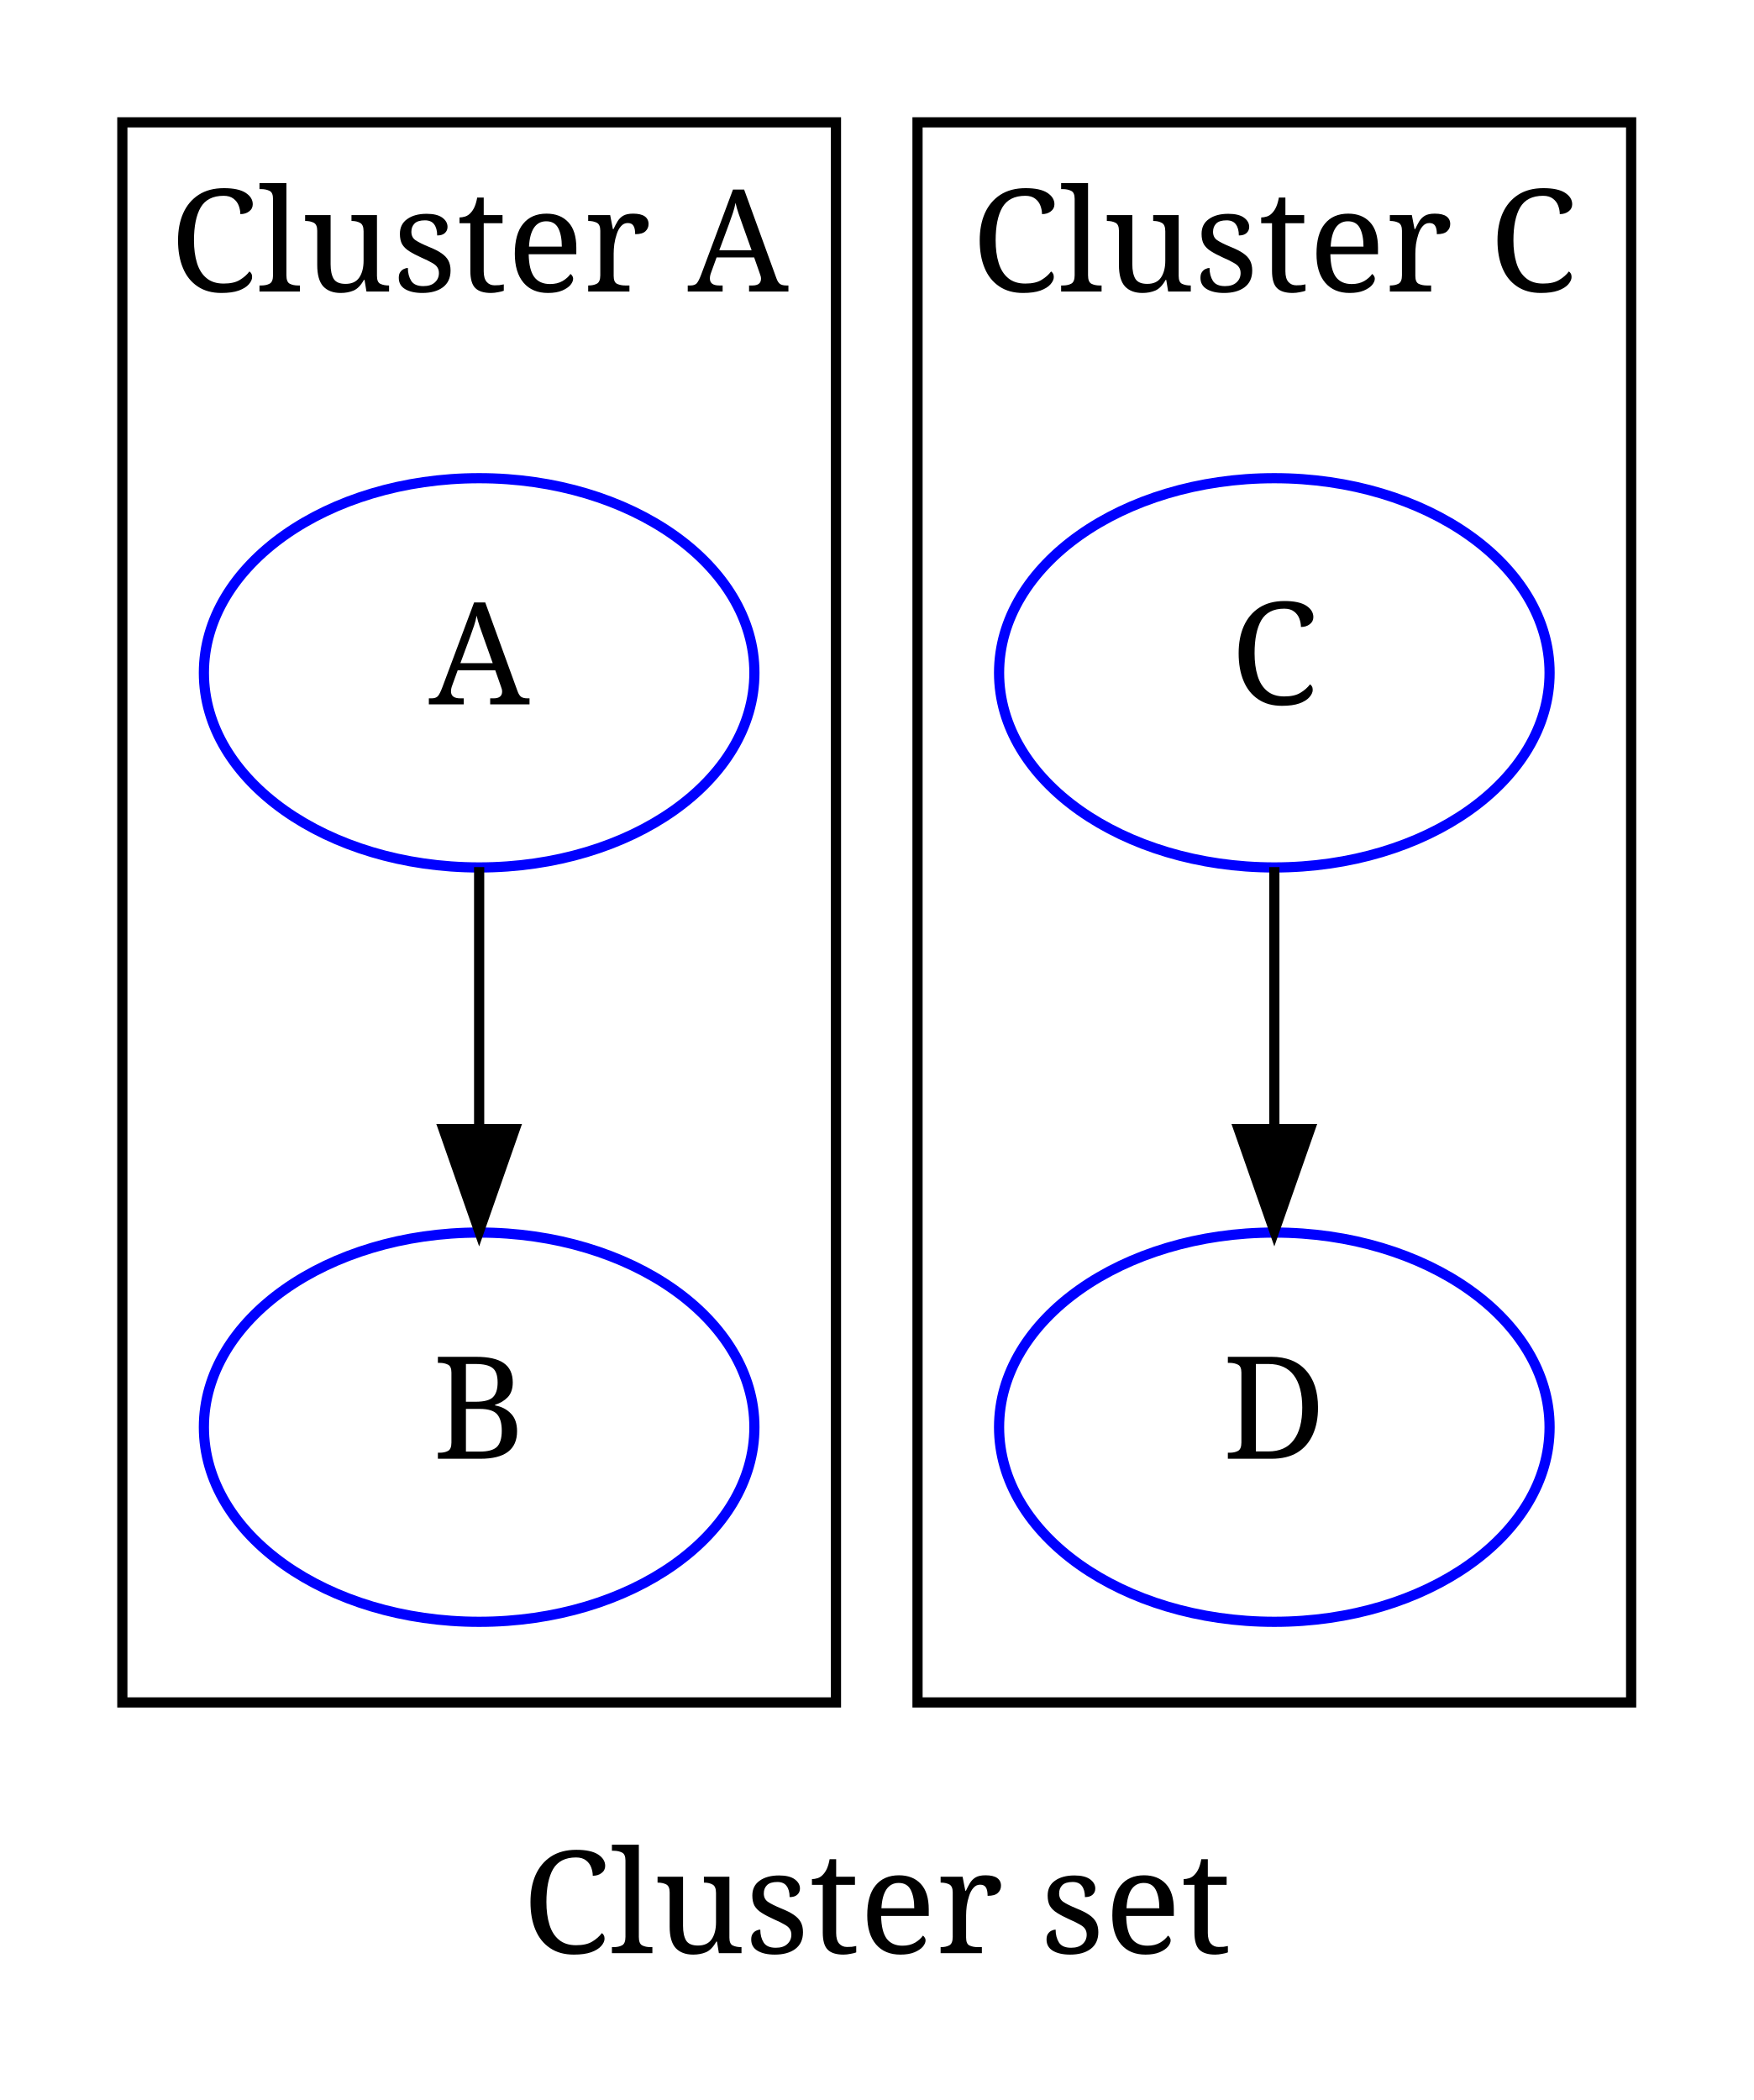
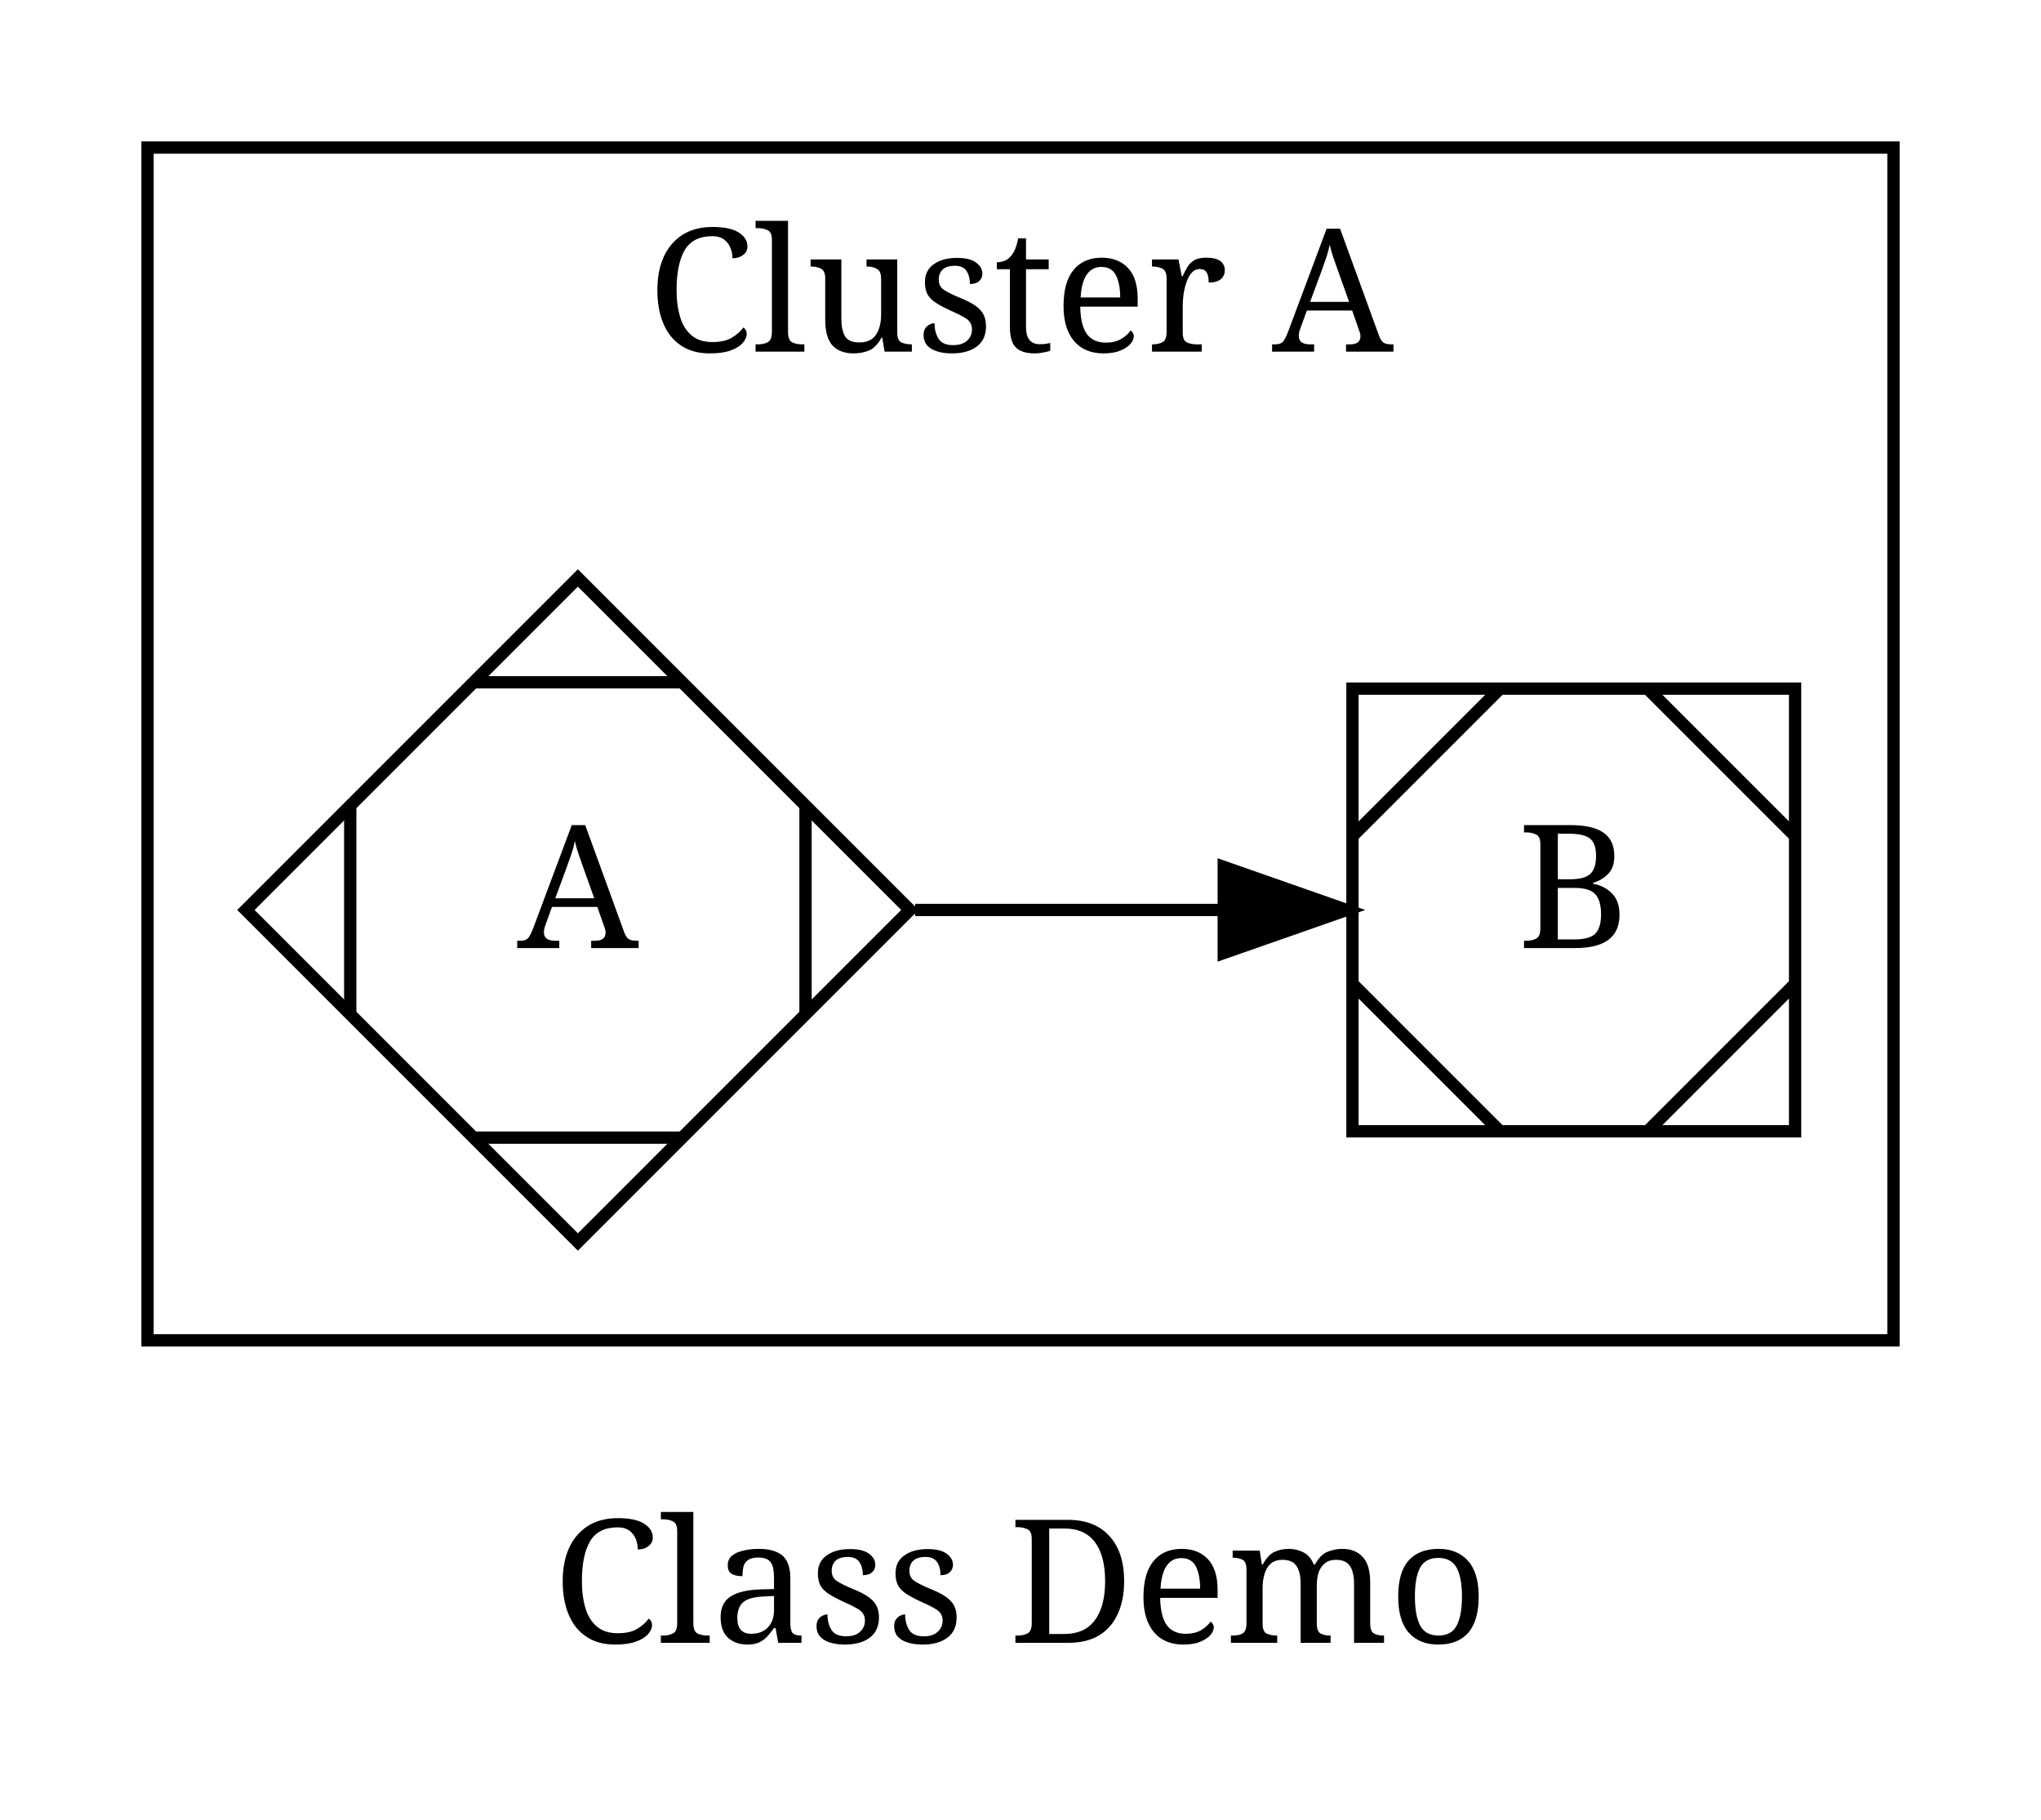
- <svg xmlns="http://www.w3.org/2000/svg" width="172pt" height="206pt" viewBox="0.00 0.00 172.00 206.00">
-   <g id="graph1" class="graph" transform="scale(1 1) rotate(0) translate(4 202)">
-     <polygon fill="white" stroke="white" points="-4,5 -4,-202 169,-202 169,5 -4,5" />
-     <text text-anchor="middle" x="82" y="-10.4" font-family="Times Roman,serif" font-size="14.00">Cluster set</text>
+ <svg xmlns="http://www.w3.org/2000/svg" width="166pt" height="148pt" viewBox="0.00 0.00 166.00 148.00">
+   <g id="graph1" class="graph" transform="scale(1 1) rotate(0) translate(4 144)">
+     <polygon fill="white" stroke="white" points="-4,5 -4,-144 163,-144 163,5 -4,5" />
+     <text text-anchor="middle" x="79" y="-10.4" font-family="Times Roman,serif" font-size="14.00">Class Demo</text>
    <g id="graph2" class="cluster">
-       <polygon fill="none" stroke="black" points="8,-35 8,-190 78,-190 78,-35 8,-35" />
-       <text text-anchor="middle" x="43" y="-173.4" font-family="Times Roman,serif" font-size="14.00">Cluster A</text>
-     </g>
-     <g id="graph3" class="cluster">
-       <polygon fill="none" stroke="black" points="86,-35 86,-190 156,-190 156,-35 86,-35" />
-       <text text-anchor="middle" x="121" y="-173.4" font-family="Times Roman,serif" font-size="14.00">Cluster C</text>
+       <polygon fill="none" stroke="black" points="8,-35 8,-132 150,-132 150,-35 8,-35" />
+       <text text-anchor="middle" x="79" y="-115.4" font-family="Times Roman,serif" font-size="14.00">Cluster A</text>
    </g>
    <g id="node2" class="node">
-       <ellipse fill="none" stroke="blue" cx="43" cy="-136" rx="27" ry="19.092" />
-       <text text-anchor="middle" x="43" y="-132.9" font-family="Times Roman,serif" font-size="14.00">A</text>
+       <polygon fill="none" stroke="black" points="43,-97 16,-70 43,-43 70,-70 43,-97" />
+       <polyline fill="none" stroke="black" points="24.485,-78.485 24.485,-61.515 " />
+       <polyline fill="none" stroke="black" points="34.515,-51.485 51.485,-51.485 " />
+       <polyline fill="none" stroke="black" points="61.515,-61.515 61.515,-78.485 " />
+       <polyline fill="none" stroke="black" points="51.485,-88.515 34.515,-88.515 " />
+       <text text-anchor="middle" x="43" y="-66.9" font-family="Times Roman,serif" font-size="14.00">A</text>
    </g>
    <g id="node3" class="node">
-       <ellipse fill="none" stroke="blue" cx="43" cy="-62" rx="27" ry="19.092" />
-       <text text-anchor="middle" x="43" y="-58.9" font-family="Times Roman,serif" font-size="14.00">B</text>
+       <polygon fill="none" stroke="black" points="142,-88 106,-88 106,-52 142,-52 142,-88" />
+       <polyline fill="none" stroke="black" points="118,-88 106,-76 " />
+       <polyline fill="none" stroke="black" points="106,-64 118,-52 " />
+       <polyline fill="none" stroke="black" points="130,-52 142,-64 " />
+       <polyline fill="none" stroke="black" points="142,-76 130,-88 " />
+       <text text-anchor="middle" x="124" y="-66.9" font-family="Times Roman,serif" font-size="14.00">B</text>
    </g>
    <g id="edge3" class="edge">
-       <path fill="none" stroke="black" d="M43,-116.943C43,-109.149 43,-99.954 43,-91.338" />
-       <polygon fill="black" stroke="black" points="46.5,-91.249 43,-81.249 39.5,-91.249 46.5,-91.249" />
-     </g>
-     <g id="node6" class="node">
-       <ellipse fill="none" stroke="blue" cx="121" cy="-136" rx="27" ry="19.092" />
-       <text text-anchor="middle" x="121" y="-132.9" font-family="Times Roman,serif" font-size="14.00">C</text>
-     </g>
-     <g id="node7" class="node">
-       <ellipse fill="none" stroke="blue" cx="121" cy="-62" rx="27" ry="19.092" />
-       <text text-anchor="middle" x="121" y="-58.9" font-family="Times Roman,serif" font-size="14.00">D</text>
-     </g>
-     <g id="edge6" class="edge">
-       <path fill="none" stroke="black" d="M121,-116.943C121,-109.149 121,-99.954 121,-91.338" />
-       <polygon fill="black" stroke="black" points="124.5,-91.249 121,-81.249 117.5,-91.249 124.5,-91.249" />
+       <path fill="none" stroke="black" d="M70.423,-70C78.465,-70 87.277,-70 95.391,-70" />
+       <polygon fill="black" stroke="black" points="95.531,-73.5 105.531,-70 95.531,-66.5 95.531,-73.5" />
    </g>
  </g>
</svg>
